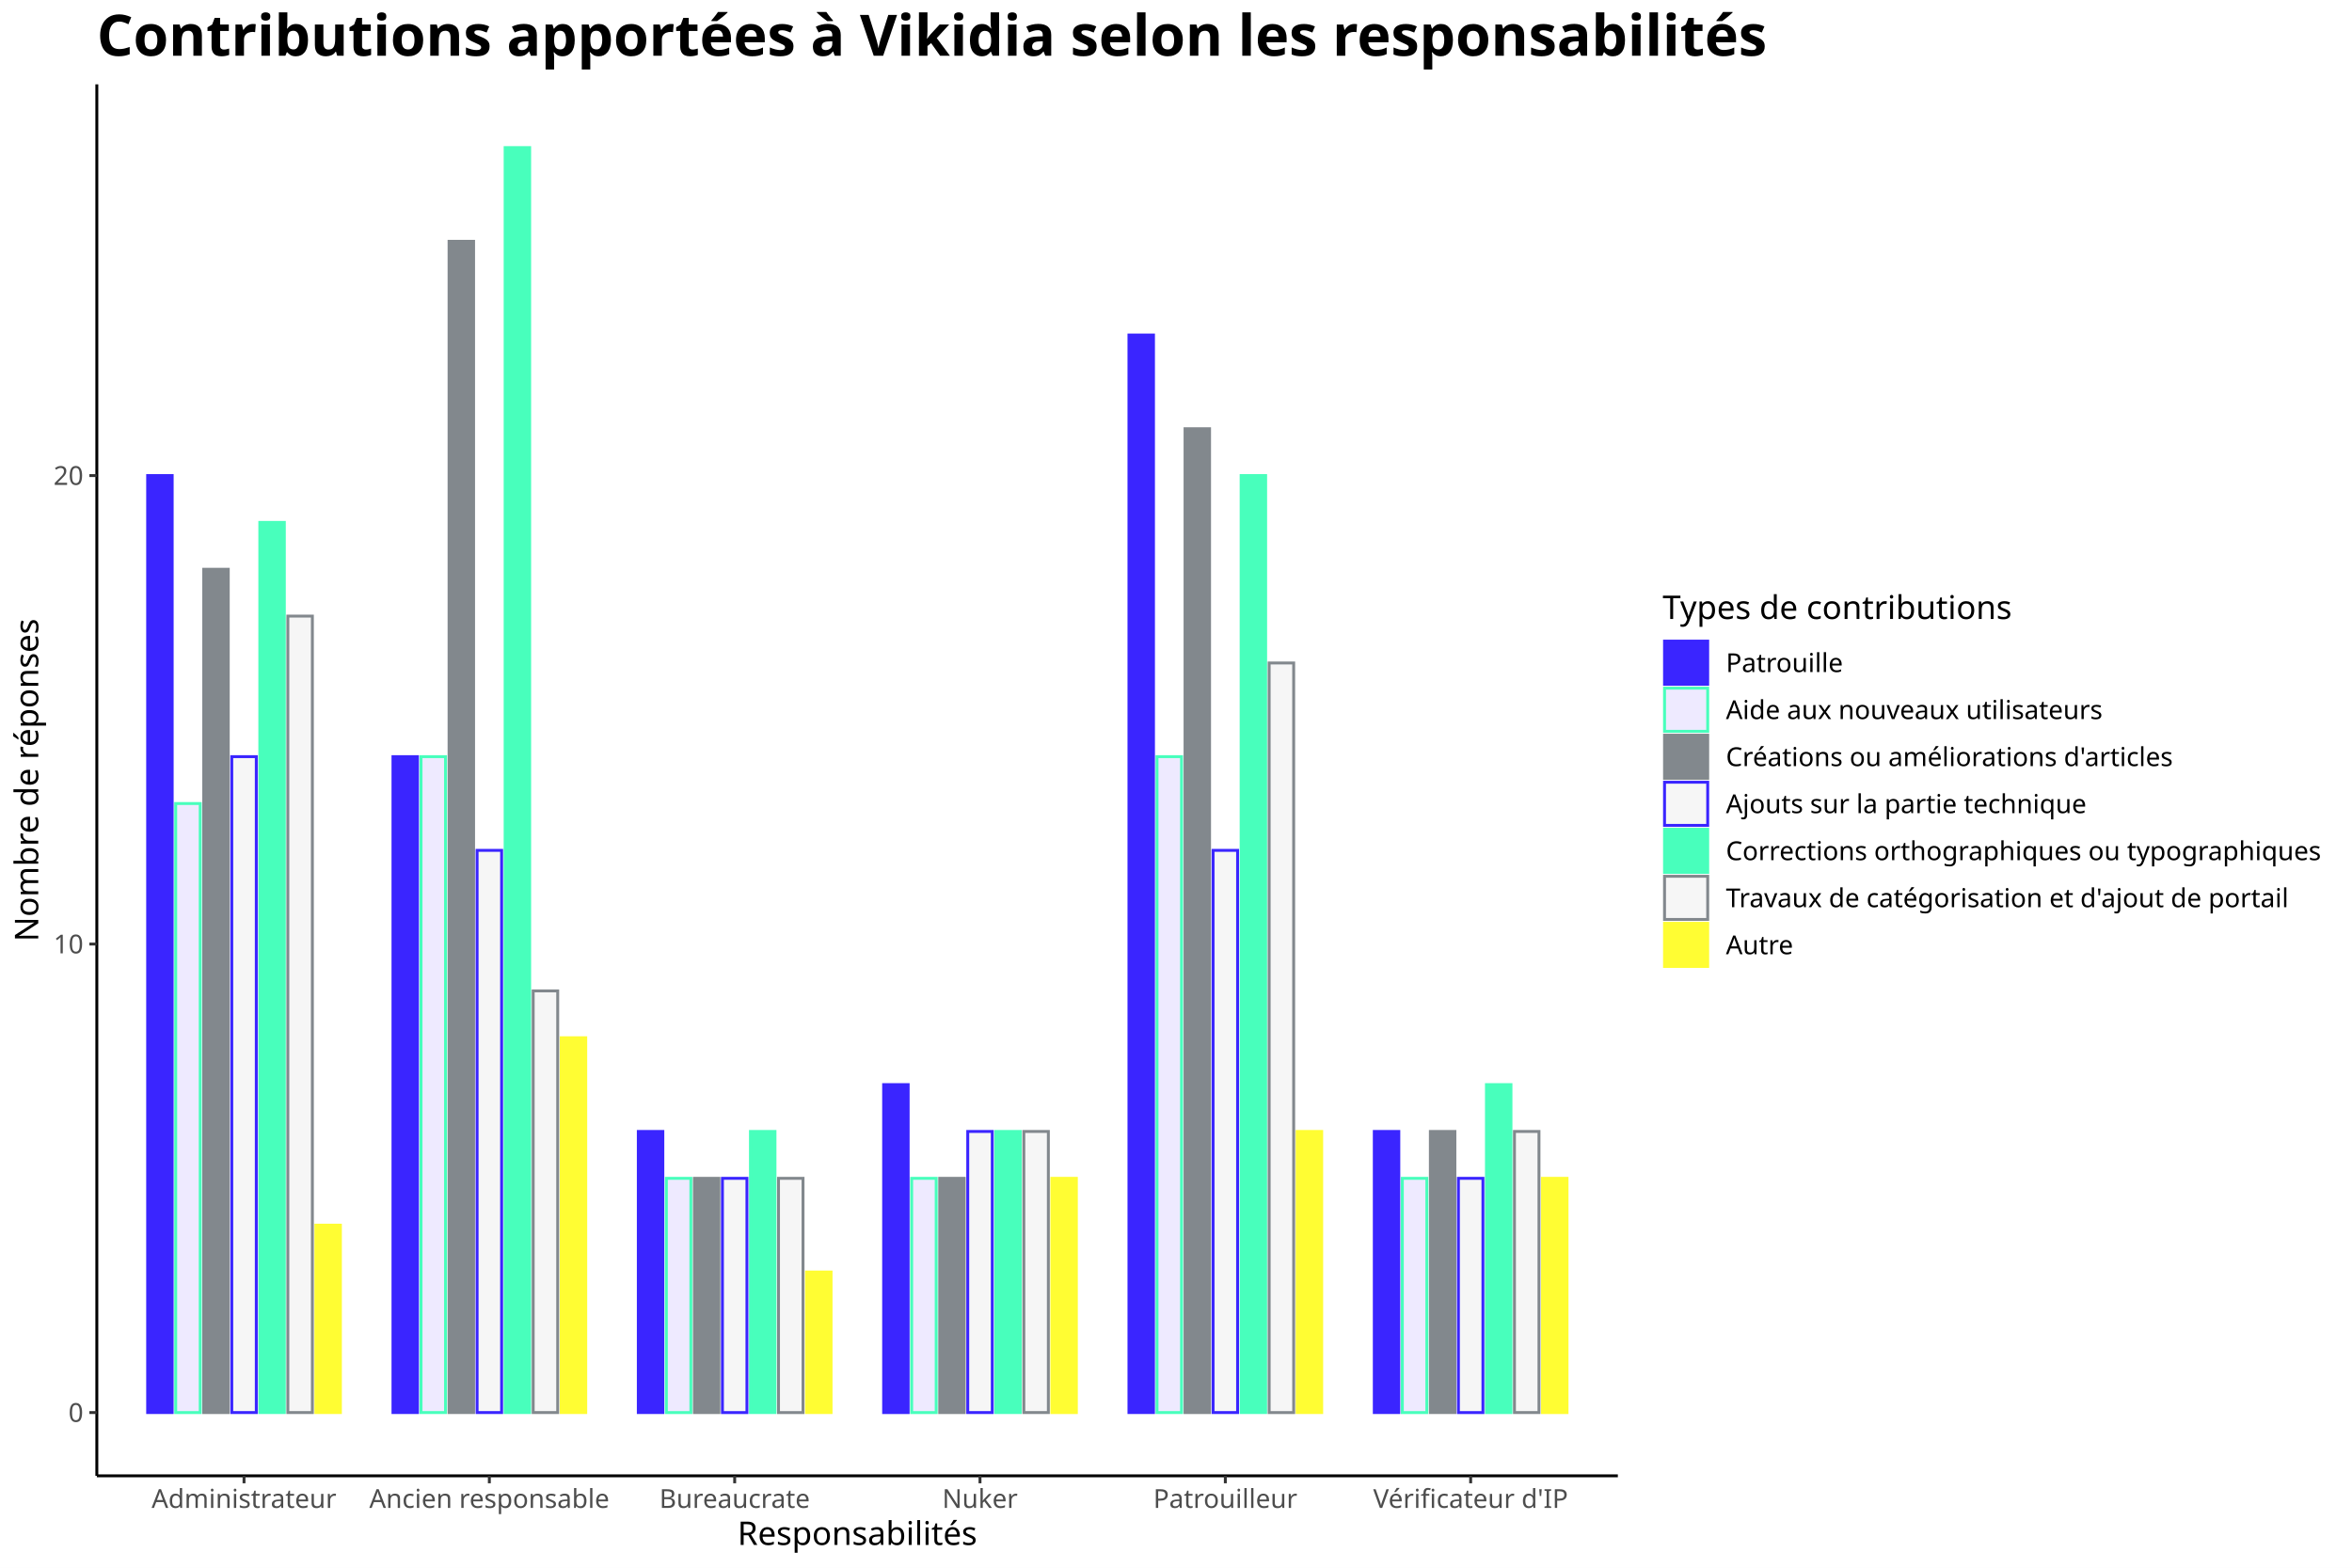
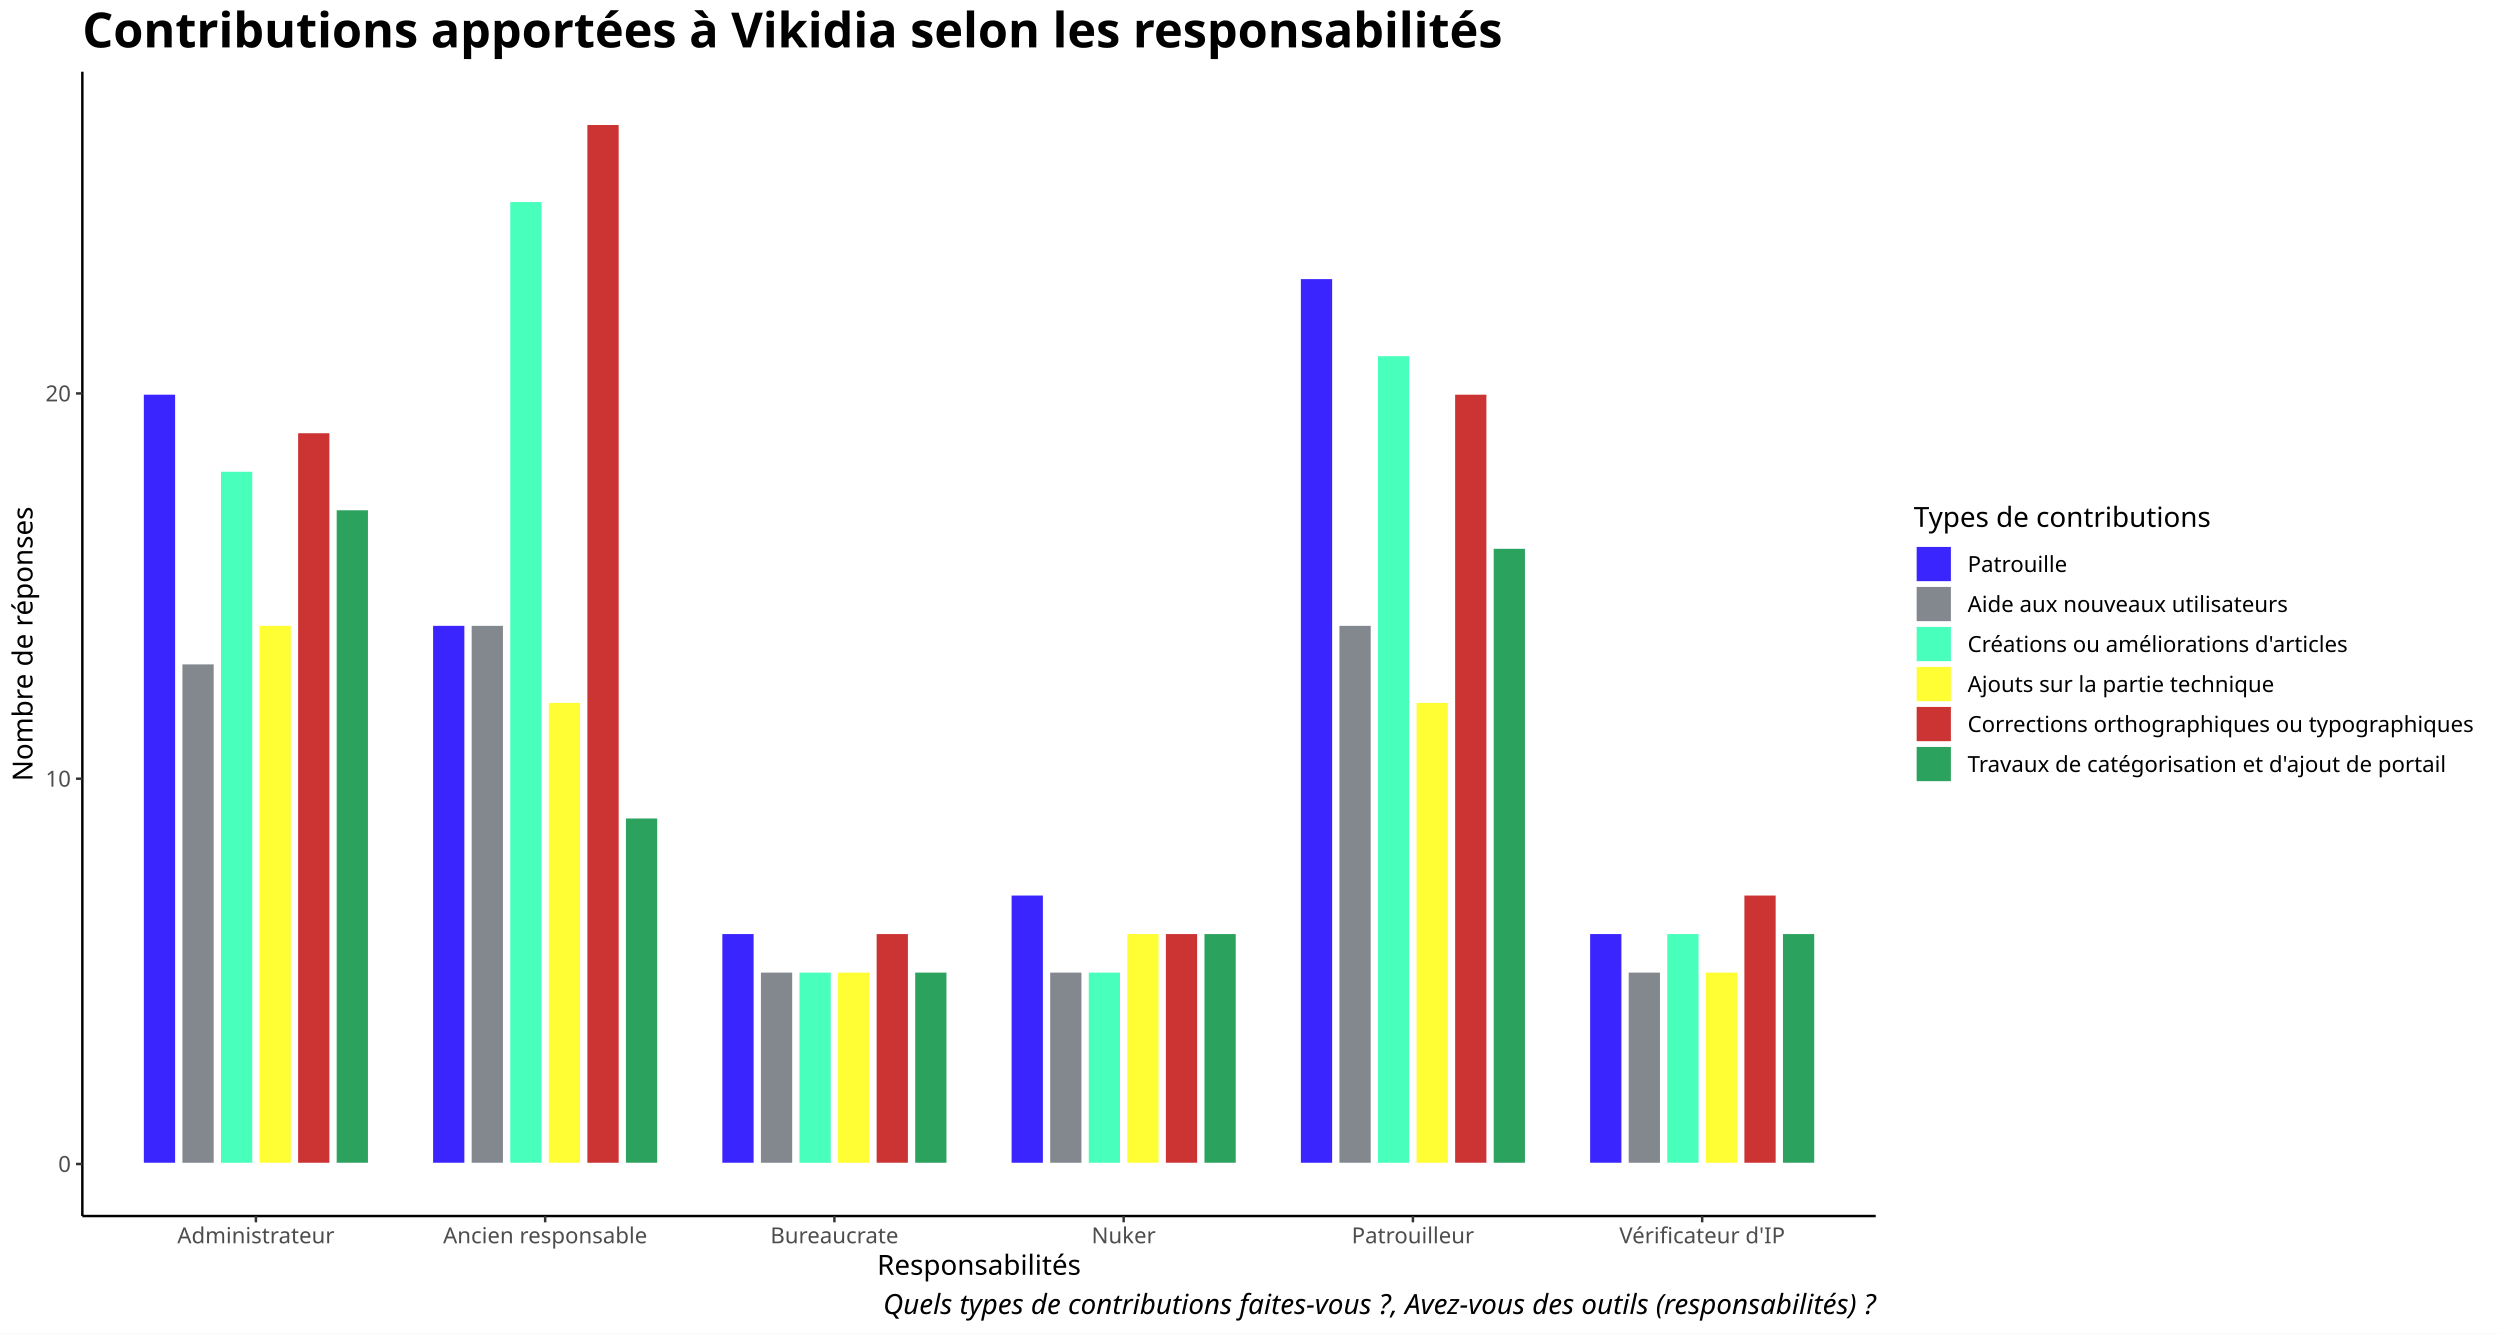
- <svg xmlns="http://www.w3.org/2000/svg" class="svglite" width="864.00pt" height="576.00pt" viewBox="0 0 864.00 576.00">
+ <svg xmlns="http://www.w3.org/2000/svg" class="svglite" width="1080.00pt" height="576.00pt" viewBox="0 0 1080.00 576.00">
  <defs>
    <style type="text/css">
    .svglite line, .svglite polyline, .svglite polygon, .svglite path, .svglite rect, .svglite circle {
      fill: none;
      stroke: #000000;
      stroke-linecap: round;
      stroke-linejoin: round;
      stroke-miterlimit: 10.00;
    }
    .svglite text {
      white-space: pre;
    }
  </style>
  </defs>
  <rect width="100%" height="100%" style="stroke: none; fill: #FFFFFF;" />
  <defs>
-     <clipPath id="cpMC4wMHw4NjQuMDB8MC4wMHw1NzYuMDA=">
-       <rect x="0.00" y="0.00" width="864.00" height="576.00" />
+     <clipPath id="cpMC4wMHwxMDgwLjAwfDAuMDB8NTc2LjAw">
+       <rect x="0.00" y="0.00" width="1080.00" height="576.00" />
    </clipPath>
  </defs>
-   <g clip-path="url(#cpMC4wMHw4NjQuMDB8MC4wMHw1NzYuMDA=)">
-     <rect x="-0" y="0.00" width="864.00" height="576.00" style="stroke-width: 1.07; stroke: #FFFFFF; fill: #FFFFFF;" />
+   <g clip-path="url(#cpMC4wMHwxMDgwLjAwfDAuMDB8NTc2LjAw)">
+     <rect x="0.00" y="0.00" width="1080.00" height="576.00" style="stroke-width: 1.07; stroke: #FFFFFF; fill: #FFFFFF;" />
  </g>
  <defs>
-     <clipPath id="cpMzUuNTd8NTk0LjMxfDMxLjAwfDU0Mi4yNA==">
-       <rect x="35.57" y="31.00" width="558.74" height="511.25" />
+     <clipPath id="cpMzUuNTd8ODEwLjMxfDMxLjAwfDUyNS4zMg==">
+       <rect x="35.57" y="31.00" width="774.74" height="494.32" />
    </clipPath>
  </defs>
-   <g clip-path="url(#cpMzUuNTd8NTk0LjMxfDMxLjAwfDU0Mi4yNA==)">
-     <rect x="35.57" y="31.00" width="558.74" height="511.25" style="stroke-width: 1.07; stroke: none; fill: #FFFFFF;" />
-     <rect x="414.72" y="123.09" width="9.01" height="395.91" style="stroke-width: 1.07; stroke: #3A25FF; stroke-linecap: square; stroke-linejoin: miter; fill: #3A25FF;" />
-     <rect x="445.62" y="312.44" width="9.01" height="206.56" style="stroke-width: 1.07; stroke: #3A25FF; stroke-linecap: square; stroke-linejoin: miter; fill: #F6F6F6;" />
-     <rect x="455.92" y="174.73" width="9.01" height="344.27" style="stroke-width: 1.07; stroke: #48FFBC; stroke-linecap: square; stroke-linejoin: miter; fill: #48FFBC;" />
-     <rect x="466.22" y="243.59" width="9.01" height="275.42" style="stroke-width: 1.07; stroke: #82888D; stroke-linecap: square; stroke-linejoin: miter; fill: #F6F6F6;" />
-     <rect x="435.32" y="157.52" width="9.01" height="361.49" style="stroke-width: 1.07; stroke: #82888D; stroke-linecap: square; stroke-linejoin: miter; fill: #82888D;" />
-     <rect x="425.02" y="278.01" width="9.01" height="240.99" style="stroke-width: 1.07; stroke: #48FFBC; stroke-linecap: square; stroke-linejoin: miter; fill: #EEEAFF;" />
-     <rect x="476.51" y="415.72" width="9.01" height="103.28" style="stroke-width: 1.07; stroke: #FFFD33; stroke-linecap: square; stroke-linejoin: miter; fill: #FFFD33;" />
-     <rect x="54.24" y="174.73" width="9.01" height="344.27" style="stroke-width: 1.07; stroke: #3A25FF; stroke-linecap: square; stroke-linejoin: miter; fill: #3A25FF;" />
-     <rect x="85.14" y="278.01" width="9.01" height="240.99" style="stroke-width: 1.07; stroke: #3A25FF; stroke-linecap: square; stroke-linejoin: miter; fill: #F6F6F6;" />
-     <rect x="95.44" y="191.94" width="9.01" height="327.06" style="stroke-width: 1.07; stroke: #48FFBC; stroke-linecap: square; stroke-linejoin: miter; fill: #48FFBC;" />
-     <rect x="105.74" y="226.37" width="9.01" height="292.63" style="stroke-width: 1.07; stroke: #82888D; stroke-linecap: square; stroke-linejoin: miter; fill: #F6F6F6;" />
-     <rect x="74.84" y="209.16" width="9.01" height="309.85" style="stroke-width: 1.07; stroke: #82888D; stroke-linecap: square; stroke-linejoin: miter; fill: #82888D;" />
-     <rect x="64.54" y="295.23" width="9.01" height="223.78" style="stroke-width: 1.07; stroke: #48FFBC; stroke-linecap: square; stroke-linejoin: miter; fill: #EEEAFF;" />
-     <rect x="116.04" y="450.15" width="9.01" height="68.85" style="stroke-width: 1.07; stroke: #FFFD33; stroke-linecap: square; stroke-linejoin: miter; fill: #FFFD33;" />
-     <rect x="234.48" y="415.72" width="9.01" height="103.28" style="stroke-width: 1.07; stroke: #3A25FF; stroke-linecap: square; stroke-linejoin: miter; fill: #3A25FF;" />
-     <rect x="265.38" y="432.94" width="9.01" height="86.07" style="stroke-width: 1.07; stroke: #3A25FF; stroke-linecap: square; stroke-linejoin: miter; fill: #F6F6F6;" />
-     <rect x="275.68" y="415.72" width="9.01" height="103.28" style="stroke-width: 1.07; stroke: #48FFBC; stroke-linecap: square; stroke-linejoin: miter; fill: #48FFBC;" />
-     <rect x="285.98" y="432.94" width="9.01" height="86.07" style="stroke-width: 1.07; stroke: #82888D; stroke-linecap: square; stroke-linejoin: miter; fill: #F6F6F6;" />
-     <rect x="255.08" y="432.94" width="9.01" height="86.07" style="stroke-width: 1.07; stroke: #82888D; stroke-linecap: square; stroke-linejoin: miter; fill: #82888D;" />
-     <rect x="244.78" y="432.94" width="9.01" height="86.07" style="stroke-width: 1.07; stroke: #48FFBC; stroke-linecap: square; stroke-linejoin: miter; fill: #EEEAFF;" />
-     <rect x="296.28" y="467.36" width="9.01" height="51.64" style="stroke-width: 1.07; stroke: #FFFD33; stroke-linecap: square; stroke-linejoin: miter; fill: #FFFD33;" />
-     <rect x="504.84" y="415.72" width="9.01" height="103.28" style="stroke-width: 1.07; stroke: #3A25FF; stroke-linecap: square; stroke-linejoin: miter; fill: #3A25FF;" />
-     <rect x="535.74" y="432.94" width="9.01" height="86.07" style="stroke-width: 1.07; stroke: #3A25FF; stroke-linecap: square; stroke-linejoin: miter; fill: #F6F6F6;" />
-     <rect x="546.04" y="398.51" width="9.01" height="120.50" style="stroke-width: 1.07; stroke: #48FFBC; stroke-linecap: square; stroke-linejoin: miter; fill: #48FFBC;" />
-     <rect x="556.33" y="415.72" width="9.01" height="103.28" style="stroke-width: 1.07; stroke: #82888D; stroke-linecap: square; stroke-linejoin: miter; fill: #F6F6F6;" />
-     <rect x="525.44" y="415.72" width="9.01" height="103.28" style="stroke-width: 1.07; stroke: #82888D; stroke-linecap: square; stroke-linejoin: miter; fill: #82888D;" />
-     <rect x="515.14" y="432.94" width="9.01" height="86.07" style="stroke-width: 1.07; stroke: #48FFBC; stroke-linecap: square; stroke-linejoin: miter; fill: #EEEAFF;" />
-     <rect x="566.63" y="432.94" width="9.01" height="86.07" style="stroke-width: 1.07; stroke: #FFFD33; stroke-linecap: square; stroke-linejoin: miter; fill: #FFFD33;" />
-     <rect x="324.60" y="398.51" width="9.01" height="120.50" style="stroke-width: 1.07; stroke: #3A25FF; stroke-linecap: square; stroke-linejoin: miter; fill: #3A25FF;" />
-     <rect x="355.50" y="415.72" width="9.01" height="103.28" style="stroke-width: 1.07; stroke: #3A25FF; stroke-linecap: square; stroke-linejoin: miter; fill: #F6F6F6;" />
-     <rect x="365.80" y="415.72" width="9.01" height="103.28" style="stroke-width: 1.07; stroke: #48FFBC; stroke-linecap: square; stroke-linejoin: miter; fill: #48FFBC;" />
-     <rect x="376.10" y="415.72" width="9.01" height="103.28" style="stroke-width: 1.07; stroke: #82888D; stroke-linecap: square; stroke-linejoin: miter; fill: #F6F6F6;" />
-     <rect x="345.20" y="432.94" width="9.01" height="86.07" style="stroke-width: 1.07; stroke: #82888D; stroke-linecap: square; stroke-linejoin: miter; fill: #82888D;" />
-     <rect x="334.90" y="432.94" width="9.01" height="86.07" style="stroke-width: 1.07; stroke: #48FFBC; stroke-linecap: square; stroke-linejoin: miter; fill: #EEEAFF;" />
-     <rect x="386.39" y="432.94" width="9.01" height="86.07" style="stroke-width: 1.07; stroke: #FFFD33; stroke-linecap: square; stroke-linejoin: miter; fill: #FFFD33;" />
-     <rect x="144.36" y="278.01" width="9.01" height="240.99" style="stroke-width: 1.07; stroke: #3A25FF; stroke-linecap: square; stroke-linejoin: miter; fill: #3A25FF;" />
-     <rect x="175.26" y="312.44" width="9.01" height="206.56" style="stroke-width: 1.07; stroke: #3A25FF; stroke-linecap: square; stroke-linejoin: miter; fill: #F6F6F6;" />
-     <rect x="185.56" y="54.23" width="9.01" height="464.77" style="stroke-width: 1.07; stroke: #48FFBC; stroke-linecap: square; stroke-linejoin: miter; fill: #48FFBC;" />
-     <rect x="195.86" y="364.08" width="9.01" height="154.92" style="stroke-width: 1.07; stroke: #82888D; stroke-linecap: square; stroke-linejoin: miter; fill: #F6F6F6;" />
-     <rect x="164.96" y="88.66" width="9.01" height="430.34" style="stroke-width: 1.07; stroke: #82888D; stroke-linecap: square; stroke-linejoin: miter; fill: #82888D;" />
-     <rect x="154.66" y="278.01" width="9.01" height="240.99" style="stroke-width: 1.07; stroke: #48FFBC; stroke-linecap: square; stroke-linejoin: miter; fill: #EEEAFF;" />
-     <rect x="206.16" y="381.29" width="9.01" height="137.71" style="stroke-width: 1.07; stroke: #FFFD33; stroke-linecap: square; stroke-linejoin: miter; fill: #FFFD33;" />
+   <g clip-path="url(#cpMzUuNTd8ODEwLjMxfDMxLjAwfDUyNS4zMg==)">
+     <rect x="35.57" y="31.00" width="774.74" height="494.32" style="stroke-width: 1.07; stroke: none; fill: #FFFFFF;" />
+     <rect x="561.44" y="120.04" width="14.58" height="382.81" style="stroke-width: 1.07; stroke: #FFFFFF; stroke-linecap: square; stroke-linejoin: miter; fill: #3A25FF;" />
+     <rect x="611.42" y="303.12" width="14.58" height="199.72" style="stroke-width: 1.07; stroke: #FFFFFF; stroke-linecap: square; stroke-linejoin: miter; fill: #FFFD33;" />
+     <rect x="628.08" y="169.97" width="14.58" height="332.87" style="stroke-width: 1.07; stroke: #FFFFFF; stroke-linecap: square; stroke-linejoin: miter; fill: #CC3333;" />
+     <rect x="644.74" y="236.55" width="14.58" height="266.30" style="stroke-width: 1.07; stroke: #FFFFFF; stroke-linecap: square; stroke-linejoin: miter; fill: #2CA25F;" />
+     <rect x="594.76" y="153.33" width="14.58" height="349.52" style="stroke-width: 1.07; stroke: #FFFFFF; stroke-linecap: square; stroke-linejoin: miter; fill: #48FFBC;" />
+     <rect x="578.10" y="269.83" width="14.58" height="233.01" style="stroke-width: 1.07; stroke: #FFFFFF; stroke-linecap: square; stroke-linejoin: miter; fill: #82888D;" />
+     <rect x="61.60" y="169.97" width="14.58" height="332.87" style="stroke-width: 1.07; stroke: #FFFFFF; stroke-linecap: square; stroke-linejoin: miter; fill: #3A25FF;" />
+     <rect x="111.59" y="269.83" width="14.58" height="233.01" style="stroke-width: 1.07; stroke: #FFFFFF; stroke-linecap: square; stroke-linejoin: miter; fill: #FFFD33;" />
+     <rect x="128.25" y="186.62" width="14.58" height="316.23" style="stroke-width: 1.07; stroke: #FFFFFF; stroke-linecap: square; stroke-linejoin: miter; fill: #CC3333;" />
+     <rect x="144.91" y="219.90" width="14.58" height="282.94" style="stroke-width: 1.07; stroke: #FFFFFF; stroke-linecap: square; stroke-linejoin: miter; fill: #2CA25F;" />
+     <rect x="94.93" y="203.26" width="14.58" height="299.59" style="stroke-width: 1.07; stroke: #FFFFFF; stroke-linecap: square; stroke-linejoin: miter; fill: #48FFBC;" />
+     <rect x="78.27" y="286.48" width="14.58" height="216.37" style="stroke-width: 1.07; stroke: #FFFFFF; stroke-linecap: square; stroke-linejoin: miter; fill: #82888D;" />
+     <rect x="311.52" y="402.98" width="14.58" height="99.86" style="stroke-width: 1.07; stroke: #FFFFFF; stroke-linecap: square; stroke-linejoin: miter; fill: #3A25FF;" />
+     <rect x="361.50" y="419.63" width="14.58" height="83.22" style="stroke-width: 1.07; stroke: #FFFFFF; stroke-linecap: square; stroke-linejoin: miter; fill: #FFFD33;" />
+     <rect x="378.17" y="402.98" width="14.58" height="99.86" style="stroke-width: 1.07; stroke: #FFFFFF; stroke-linecap: square; stroke-linejoin: miter; fill: #CC3333;" />
+     <rect x="394.83" y="419.63" width="14.58" height="83.22" style="stroke-width: 1.07; stroke: #FFFFFF; stroke-linecap: square; stroke-linejoin: miter; fill: #2CA25F;" />
+     <rect x="344.84" y="419.63" width="14.58" height="83.22" style="stroke-width: 1.07; stroke: #FFFFFF; stroke-linecap: square; stroke-linejoin: miter; fill: #48FFBC;" />
+     <rect x="328.18" y="419.63" width="14.58" height="83.22" style="stroke-width: 1.07; stroke: #FFFFFF; stroke-linecap: square; stroke-linejoin: miter; fill: #82888D;" />
+     <rect x="686.40" y="402.98" width="14.58" height="99.86" style="stroke-width: 1.07; stroke: #FFFFFF; stroke-linecap: square; stroke-linejoin: miter; fill: #3A25FF;" />
+     <rect x="736.38" y="419.63" width="14.58" height="83.22" style="stroke-width: 1.07; stroke: #FFFFFF; stroke-linecap: square; stroke-linejoin: miter; fill: #FFFD33;" />
+     <rect x="753.04" y="386.34" width="14.58" height="116.51" style="stroke-width: 1.07; stroke: #FFFFFF; stroke-linecap: square; stroke-linejoin: miter; fill: #CC3333;" />
+     <rect x="769.70" y="402.98" width="14.58" height="99.86" style="stroke-width: 1.07; stroke: #FFFFFF; stroke-linecap: square; stroke-linejoin: miter; fill: #2CA25F;" />
+     <rect x="719.72" y="402.98" width="14.58" height="99.86" style="stroke-width: 1.07; stroke: #FFFFFF; stroke-linecap: square; stroke-linejoin: miter; fill: #48FFBC;" />
+     <rect x="703.06" y="419.63" width="14.58" height="83.22" style="stroke-width: 1.07; stroke: #FFFFFF; stroke-linecap: square; stroke-linejoin: miter; fill: #82888D;" />
+     <rect x="436.48" y="386.34" width="14.58" height="116.51" style="stroke-width: 1.07; stroke: #FFFFFF; stroke-linecap: square; stroke-linejoin: miter; fill: #3A25FF;" />
+     <rect x="486.46" y="402.98" width="14.58" height="99.86" style="stroke-width: 1.07; stroke: #FFFFFF; stroke-linecap: square; stroke-linejoin: miter; fill: #FFFD33;" />
+     <rect x="503.12" y="402.98" width="14.58" height="99.86" style="stroke-width: 1.07; stroke: #FFFFFF; stroke-linecap: square; stroke-linejoin: miter; fill: #CC3333;" />
+     <rect x="519.79" y="402.98" width="14.58" height="99.86" style="stroke-width: 1.07; stroke: #FFFFFF; stroke-linecap: square; stroke-linejoin: miter; fill: #2CA25F;" />
+     <rect x="469.80" y="419.63" width="14.58" height="83.22" style="stroke-width: 1.07; stroke: #FFFFFF; stroke-linecap: square; stroke-linejoin: miter; fill: #48FFBC;" />
+     <rect x="453.14" y="419.63" width="14.58" height="83.22" style="stroke-width: 1.07; stroke: #FFFFFF; stroke-linecap: square; stroke-linejoin: miter; fill: #82888D;" />
+     <rect x="186.56" y="269.83" width="14.58" height="233.01" style="stroke-width: 1.07; stroke: #FFFFFF; stroke-linecap: square; stroke-linejoin: miter; fill: #3A25FF;" />
+     <rect x="236.55" y="303.12" width="14.58" height="199.72" style="stroke-width: 1.07; stroke: #FFFFFF; stroke-linecap: square; stroke-linejoin: miter; fill: #FFFD33;" />
+     <rect x="253.21" y="53.47" width="14.58" height="449.38" style="stroke-width: 1.07; stroke: #FFFFFF; stroke-linecap: square; stroke-linejoin: miter; fill: #CC3333;" />
+     <rect x="269.87" y="353.05" width="14.58" height="149.79" style="stroke-width: 1.07; stroke: #FFFFFF; stroke-linecap: square; stroke-linejoin: miter; fill: #2CA25F;" />
+     <rect x="219.89" y="86.75" width="14.58" height="416.09" style="stroke-width: 1.07; stroke: #FFFFFF; stroke-linecap: square; stroke-linejoin: miter; fill: #48FFBC;" />
+     <rect x="203.22" y="269.83" width="14.58" height="233.01" style="stroke-width: 1.07; stroke: #FFFFFF; stroke-linecap: square; stroke-linejoin: miter; fill: #82888D;" />
  </g>
-   <g clip-path="url(#cpMC4wMHw4NjQuMDB8MC4wMHw1NzYuMDA=)">
-     <polyline points="35.57,542.24 35.57,31.00 " style="stroke-width: 1.07; stroke-linecap: butt;" />
-     <text x="30.64" y="522.43" text-anchor="end" style="font-size: 9.60px;fill: #4D4D4D; font-family: &quot;Noto Sans&quot;;" textLength="5.49px" lengthAdjust="spacingAndGlyphs">0</text>
-     <text x="30.64" y="350.29" text-anchor="end" style="font-size: 9.60px;fill: #4D4D4D; font-family: &quot;Noto Sans&quot;;" textLength="10.97px" lengthAdjust="spacingAndGlyphs">10</text>
-     <text x="30.64" y="178.16" text-anchor="end" style="font-size: 9.60px;fill: #4D4D4D; font-family: &quot;Noto Sans&quot;;" textLength="10.97px" lengthAdjust="spacingAndGlyphs">20</text>
-     <polyline points="32.83,519.00 35.57,519.00 " style="stroke-width: 1.07; stroke: #333333; stroke-linecap: butt;" />
-     <polyline points="32.83,346.87 35.57,346.87 " style="stroke-width: 1.07; stroke: #333333; stroke-linecap: butt;" />
-     <polyline points="32.83,174.73 35.57,174.73 " style="stroke-width: 1.07; stroke: #333333; stroke-linecap: butt;" />
-     <polyline points="35.57,542.24 594.31,542.24 " style="stroke-width: 1.07; stroke-linecap: butt;" />
-     <polyline points="89.64,544.98 89.64,542.24 " style="stroke-width: 1.07; stroke: #333333; stroke-linecap: butt;" />
-     <polyline points="179.76,544.98 179.76,542.24 " style="stroke-width: 1.07; stroke: #333333; stroke-linecap: butt;" />
-     <polyline points="269.88,544.98 269.88,542.24 " style="stroke-width: 1.07; stroke: #333333; stroke-linecap: butt;" />
-     <polyline points="360.00,544.98 360.00,542.24 " style="stroke-width: 1.07; stroke: #333333; stroke-linecap: butt;" />
-     <polyline points="450.12,544.98 450.12,542.24 " style="stroke-width: 1.07; stroke: #333333; stroke-linecap: butt;" />
-     <polyline points="540.24,544.98 540.24,542.24 " style="stroke-width: 1.07; stroke: #333333; stroke-linecap: butt;" />
-     <text x="89.64" y="554.03" text-anchor="middle" style="font-size: 9.60px;fill: #4D4D4D; font-family: &quot;Noto Sans&quot;;" textLength="68.04px" lengthAdjust="spacingAndGlyphs">Administrateur</text>
-     <text x="179.76" y="554.03" text-anchor="middle" style="font-size: 9.60px;fill: #4D4D4D; font-family: &quot;Noto Sans&quot;;" textLength="88.33px" lengthAdjust="spacingAndGlyphs">Ancien responsable</text>
-     <text x="269.88" y="554.03" text-anchor="middle" style="font-size: 9.60px;fill: #4D4D4D; font-family: &quot;Noto Sans&quot;;" textLength="55.68px" lengthAdjust="spacingAndGlyphs">Bureaucrate</text>
-     <text x="360.00" y="554.03" text-anchor="middle" style="font-size: 9.60px;fill: #4D4D4D; font-family: &quot;Noto Sans&quot;;" textLength="27.72px" lengthAdjust="spacingAndGlyphs">Nuker</text>
-     <text x="450.12" y="554.03" text-anchor="middle" style="font-size: 9.60px;fill: #4D4D4D; font-family: &quot;Noto Sans&quot;;" textLength="53.07px" lengthAdjust="spacingAndGlyphs">Patrouilleur</text>
-     <text x="540.24" y="554.03" text-anchor="middle" style="font-size: 9.60px;fill: #4D4D4D; font-family: &quot;Noto Sans&quot;;" textLength="71.74px" lengthAdjust="spacingAndGlyphs">Vérificateur d'IP</text>
-     <text x="314.94" y="567.64" text-anchor="middle" style="font-size: 12.00px; font-family: &quot;Noto Sans&quot;;" textLength="88.03px" lengthAdjust="spacingAndGlyphs">Responsabilités</text>
-     <text transform="translate(14.05,286.62) rotate(-90)" text-anchor="middle" style="font-size: 12.00px; font-family: &quot;Noto Sans&quot;;" textLength="119.12px" lengthAdjust="spacingAndGlyphs">Nombre de réponses</text>
-     <rect x="605.27" y="211.95" width="253.25" height="149.34" style="stroke-width: 1.07; stroke: none; fill: #FFFFFF;" />
-     <text x="610.75" y="227.43" style="font-size: 12.00px; font-family: &quot;Noto Sans&quot;;" textLength="128.53px" lengthAdjust="spacingAndGlyphs">Types de contributions</text>
-     <rect x="611.46" y="235.56" width="15.86" height="15.86" style="stroke-width: 1.07; stroke: #3A25FF; stroke-linecap: square; stroke-linejoin: miter; fill: #3A25FF;" />
-     <rect x="611.46" y="252.84" width="15.86" height="15.86" style="stroke-width: 1.07; stroke: #48FFBC; stroke-linecap: square; stroke-linejoin: miter; fill: #EEEAFF;" />
-     <rect x="611.46" y="270.12" width="15.86" height="15.86" style="stroke-width: 1.07; stroke: #82888D; stroke-linecap: square; stroke-linejoin: miter; fill: #82888D;" />
-     <rect x="611.46" y="287.40" width="15.86" height="15.86" style="stroke-width: 1.07; stroke: #3A25FF; stroke-linecap: square; stroke-linejoin: miter; fill: #F6F6F6;" />
-     <rect x="611.46" y="304.68" width="15.86" height="15.86" style="stroke-width: 1.07; stroke: #48FFBC; stroke-linecap: square; stroke-linejoin: miter; fill: #48FFBC;" />
-     <rect x="611.46" y="321.96" width="15.86" height="15.86" style="stroke-width: 1.07; stroke: #82888D; stroke-linecap: square; stroke-linejoin: miter; fill: #F6F6F6;" />
-     <rect x="611.46" y="339.24" width="15.86" height="15.86" style="stroke-width: 1.07; stroke: #FFFD33; stroke-linecap: square; stroke-linejoin: miter; fill: #FFFD33;" />
-     <text x="634.01" y="246.92" style="font-size: 9.60px; font-family: &quot;Noto Sans&quot;;" textLength="43.19px" lengthAdjust="spacingAndGlyphs">Patrouille</text>
-     <text x="634.01" y="264.20" style="font-size: 9.60px; font-family: &quot;Noto Sans&quot;;" textLength="138.26px" lengthAdjust="spacingAndGlyphs">Aide aux nouveaux utilisateurs</text>
-     <text x="634.01" y="281.48" style="font-size: 9.60px; font-family: &quot;Noto Sans&quot;;" textLength="164.86px" lengthAdjust="spacingAndGlyphs">Créations ou améliorations d'articles</text>
-     <text x="634.01" y="298.76" style="font-size: 9.60px; font-family: &quot;Noto Sans&quot;;" textLength="132.34px" lengthAdjust="spacingAndGlyphs">Ajouts sur la partie technique</text>
-     <text x="634.01" y="316.04" style="font-size: 9.60px; font-family: &quot;Noto Sans&quot;;" textLength="219.03px" lengthAdjust="spacingAndGlyphs">Corrections orthographiques ou typographiques</text>
-     <text x="634.01" y="333.32" style="font-size: 9.60px; font-family: &quot;Noto Sans&quot;;" textLength="207.62px" lengthAdjust="spacingAndGlyphs">Travaux de catégorisation et d'ajout de portail</text>
-     <text x="634.01" y="350.60" style="font-size: 9.60px; font-family: &quot;Noto Sans&quot;;" textLength="24.89px" lengthAdjust="spacingAndGlyphs">Autre</text>
+   <g clip-path="url(#cpMC4wMHwxMDgwLjAwfDAuMDB8NTc2LjAw)">
+     <polyline points="35.57,525.32 35.57,31.00 " style="stroke-width: 1.07; stroke-linecap: butt;" />
+     <text x="30.64" y="506.27" text-anchor="end" style="font-size: 9.60px;fill: #4D4D4D; font-family: &quot;Noto Sans&quot;;" textLength="5.49px" lengthAdjust="spacingAndGlyphs">0</text>
+     <text x="30.64" y="339.84" text-anchor="end" style="font-size: 9.60px;fill: #4D4D4D; font-family: &quot;Noto Sans&quot;;" textLength="10.97px" lengthAdjust="spacingAndGlyphs">10</text>
+     <text x="30.64" y="173.40" text-anchor="end" style="font-size: 9.60px;fill: #4D4D4D; font-family: &quot;Noto Sans&quot;;" textLength="10.97px" lengthAdjust="spacingAndGlyphs">20</text>
+     <polyline points="32.83,502.85 35.57,502.85 " style="stroke-width: 1.07; stroke: #333333; stroke-linecap: butt;" />
+     <polyline points="32.83,336.41 35.57,336.41 " style="stroke-width: 1.07; stroke: #333333; stroke-linecap: butt;" />
+     <polyline points="32.83,169.97 35.57,169.97 " style="stroke-width: 1.07; stroke: #333333; stroke-linecap: butt;" />
+     <polyline points="35.57,525.32 810.31,525.32 " style="stroke-width: 1.07; stroke-linecap: butt;" />
+     <polyline points="110.55,528.06 110.55,525.32 " style="stroke-width: 1.07; stroke: #333333; stroke-linecap: butt;" />
+     <polyline points="235.51,528.06 235.51,525.32 " style="stroke-width: 1.07; stroke: #333333; stroke-linecap: butt;" />
+     <polyline points="360.46,528.06 360.46,525.32 " style="stroke-width: 1.07; stroke: #333333; stroke-linecap: butt;" />
+     <polyline points="485.42,528.06 485.42,525.32 " style="stroke-width: 1.07; stroke: #333333; stroke-linecap: butt;" />
+     <polyline points="610.38,528.06 610.38,525.32 " style="stroke-width: 1.07; stroke: #333333; stroke-linecap: butt;" />
+     <polyline points="735.34,528.06 735.34,525.32 " style="stroke-width: 1.07; stroke: #333333; stroke-linecap: butt;" />
+     <text x="110.55" y="537.10" text-anchor="middle" style="font-size: 9.60px;fill: #4D4D4D; font-family: &quot;Noto Sans&quot;;" textLength="68.04px" lengthAdjust="spacingAndGlyphs">Administrateur</text>
+     <text x="235.51" y="537.10" text-anchor="middle" style="font-size: 9.60px;fill: #4D4D4D; font-family: &quot;Noto Sans&quot;;" textLength="88.33px" lengthAdjust="spacingAndGlyphs">Ancien responsable</text>
+     <text x="360.46" y="537.10" text-anchor="middle" style="font-size: 9.60px;fill: #4D4D4D; font-family: &quot;Noto Sans&quot;;" textLength="55.68px" lengthAdjust="spacingAndGlyphs">Bureaucrate</text>
+     <text x="485.42" y="537.10" text-anchor="middle" style="font-size: 9.60px;fill: #4D4D4D; font-family: &quot;Noto Sans&quot;;" textLength="27.72px" lengthAdjust="spacingAndGlyphs">Nuker</text>
+     <text x="610.38" y="537.10" text-anchor="middle" style="font-size: 9.60px;fill: #4D4D4D; font-family: &quot;Noto Sans&quot;;" textLength="53.07px" lengthAdjust="spacingAndGlyphs">Patrouilleur</text>
+     <text x="735.34" y="537.10" text-anchor="middle" style="font-size: 9.60px;fill: #4D4D4D; font-family: &quot;Noto Sans&quot;;" textLength="71.74px" lengthAdjust="spacingAndGlyphs">Vérificateur d'IP</text>
+     <text x="422.94" y="550.71" text-anchor="middle" style="font-size: 12.00px; font-family: &quot;Noto Sans&quot;;" textLength="88.03px" lengthAdjust="spacingAndGlyphs">Responsabilités</text>
+     <text transform="translate(14.05,278.16) rotate(-90)" text-anchor="middle" style="font-size: 12.00px; font-family: &quot;Noto Sans&quot;;" textLength="119.12px" lengthAdjust="spacingAndGlyphs">Nombre de réponses</text>
+     <rect x="821.27" y="212.12" width="253.25" height="132.06" style="stroke-width: 1.07; stroke: none; fill: #FFFFFF;" />
+     <text x="826.75" y="227.61" style="font-size: 12.00px; font-family: &quot;Noto Sans&quot;;" textLength="128.53px" lengthAdjust="spacingAndGlyphs">Types de contributions</text>
+     <rect x="827.46" y="235.74" width="15.86" height="15.86" style="stroke-width: 1.07; stroke: #FFFFFF; stroke-linecap: square; stroke-linejoin: miter; fill: #3A25FF;" />
+     <rect x="827.46" y="253.02" width="15.86" height="15.86" style="stroke-width: 1.07; stroke: #FFFFFF; stroke-linecap: square; stroke-linejoin: miter; fill: #82888D;" />
+     <rect x="827.46" y="270.30" width="15.86" height="15.86" style="stroke-width: 1.07; stroke: #FFFFFF; stroke-linecap: square; stroke-linejoin: miter; fill: #48FFBC;" />
+     <rect x="827.46" y="287.58" width="15.86" height="15.86" style="stroke-width: 1.07; stroke: #FFFFFF; stroke-linecap: square; stroke-linejoin: miter; fill: #FFFD33;" />
+     <rect x="827.46" y="304.86" width="15.86" height="15.86" style="stroke-width: 1.07; stroke: #FFFFFF; stroke-linecap: square; stroke-linejoin: miter; fill: #CC3333;" />
+     <rect x="827.46" y="322.14" width="15.86" height="15.86" style="stroke-width: 1.07; stroke: #FFFFFF; stroke-linecap: square; stroke-linejoin: miter; fill: #2CA25F;" />
+     <text x="850.01" y="247.10" style="font-size: 9.60px; font-family: &quot;Noto Sans&quot;;" textLength="43.19px" lengthAdjust="spacingAndGlyphs">Patrouille</text>
+     <text x="850.01" y="264.38" style="font-size: 9.60px; font-family: &quot;Noto Sans&quot;;" textLength="138.26px" lengthAdjust="spacingAndGlyphs">Aide aux nouveaux utilisateurs</text>
+     <text x="850.01" y="281.66" style="font-size: 9.60px; font-family: &quot;Noto Sans&quot;;" textLength="164.86px" lengthAdjust="spacingAndGlyphs">Créations ou améliorations d'articles</text>
+     <text x="850.01" y="298.94" style="font-size: 9.60px; font-family: &quot;Noto Sans&quot;;" textLength="132.34px" lengthAdjust="spacingAndGlyphs">Ajouts sur la partie technique</text>
+     <text x="850.01" y="316.22" style="font-size: 9.60px; font-family: &quot;Noto Sans&quot;;" textLength="219.03px" lengthAdjust="spacingAndGlyphs">Corrections orthographiques ou typographiques</text>
+     <text x="850.01" y="333.50" style="font-size: 9.60px; font-family: &quot;Noto Sans&quot;;" textLength="207.62px" lengthAdjust="spacingAndGlyphs">Travaux de catégorisation et d'ajout de portail</text>
    <text x="35.57" y="20.48" style="font-size: 21.00px; font-weight: bold; font-family: &quot;Noto Sans&quot;;" textLength="613.94px" lengthAdjust="spacingAndGlyphs">Contributions apportées à Vikidia selon les responsabilités</text>
+     <text x="810.31" y="567.64" text-anchor="end" style="font-size: 12.00px; font-style: italic; font-family: &quot;Noto Sans&quot;;" textLength="429.13px" lengthAdjust="spacingAndGlyphs">Quels types de contributions faites-vous ?, Avez-vous des outils (responsabilités) ?</text>
  </g>
</svg>
